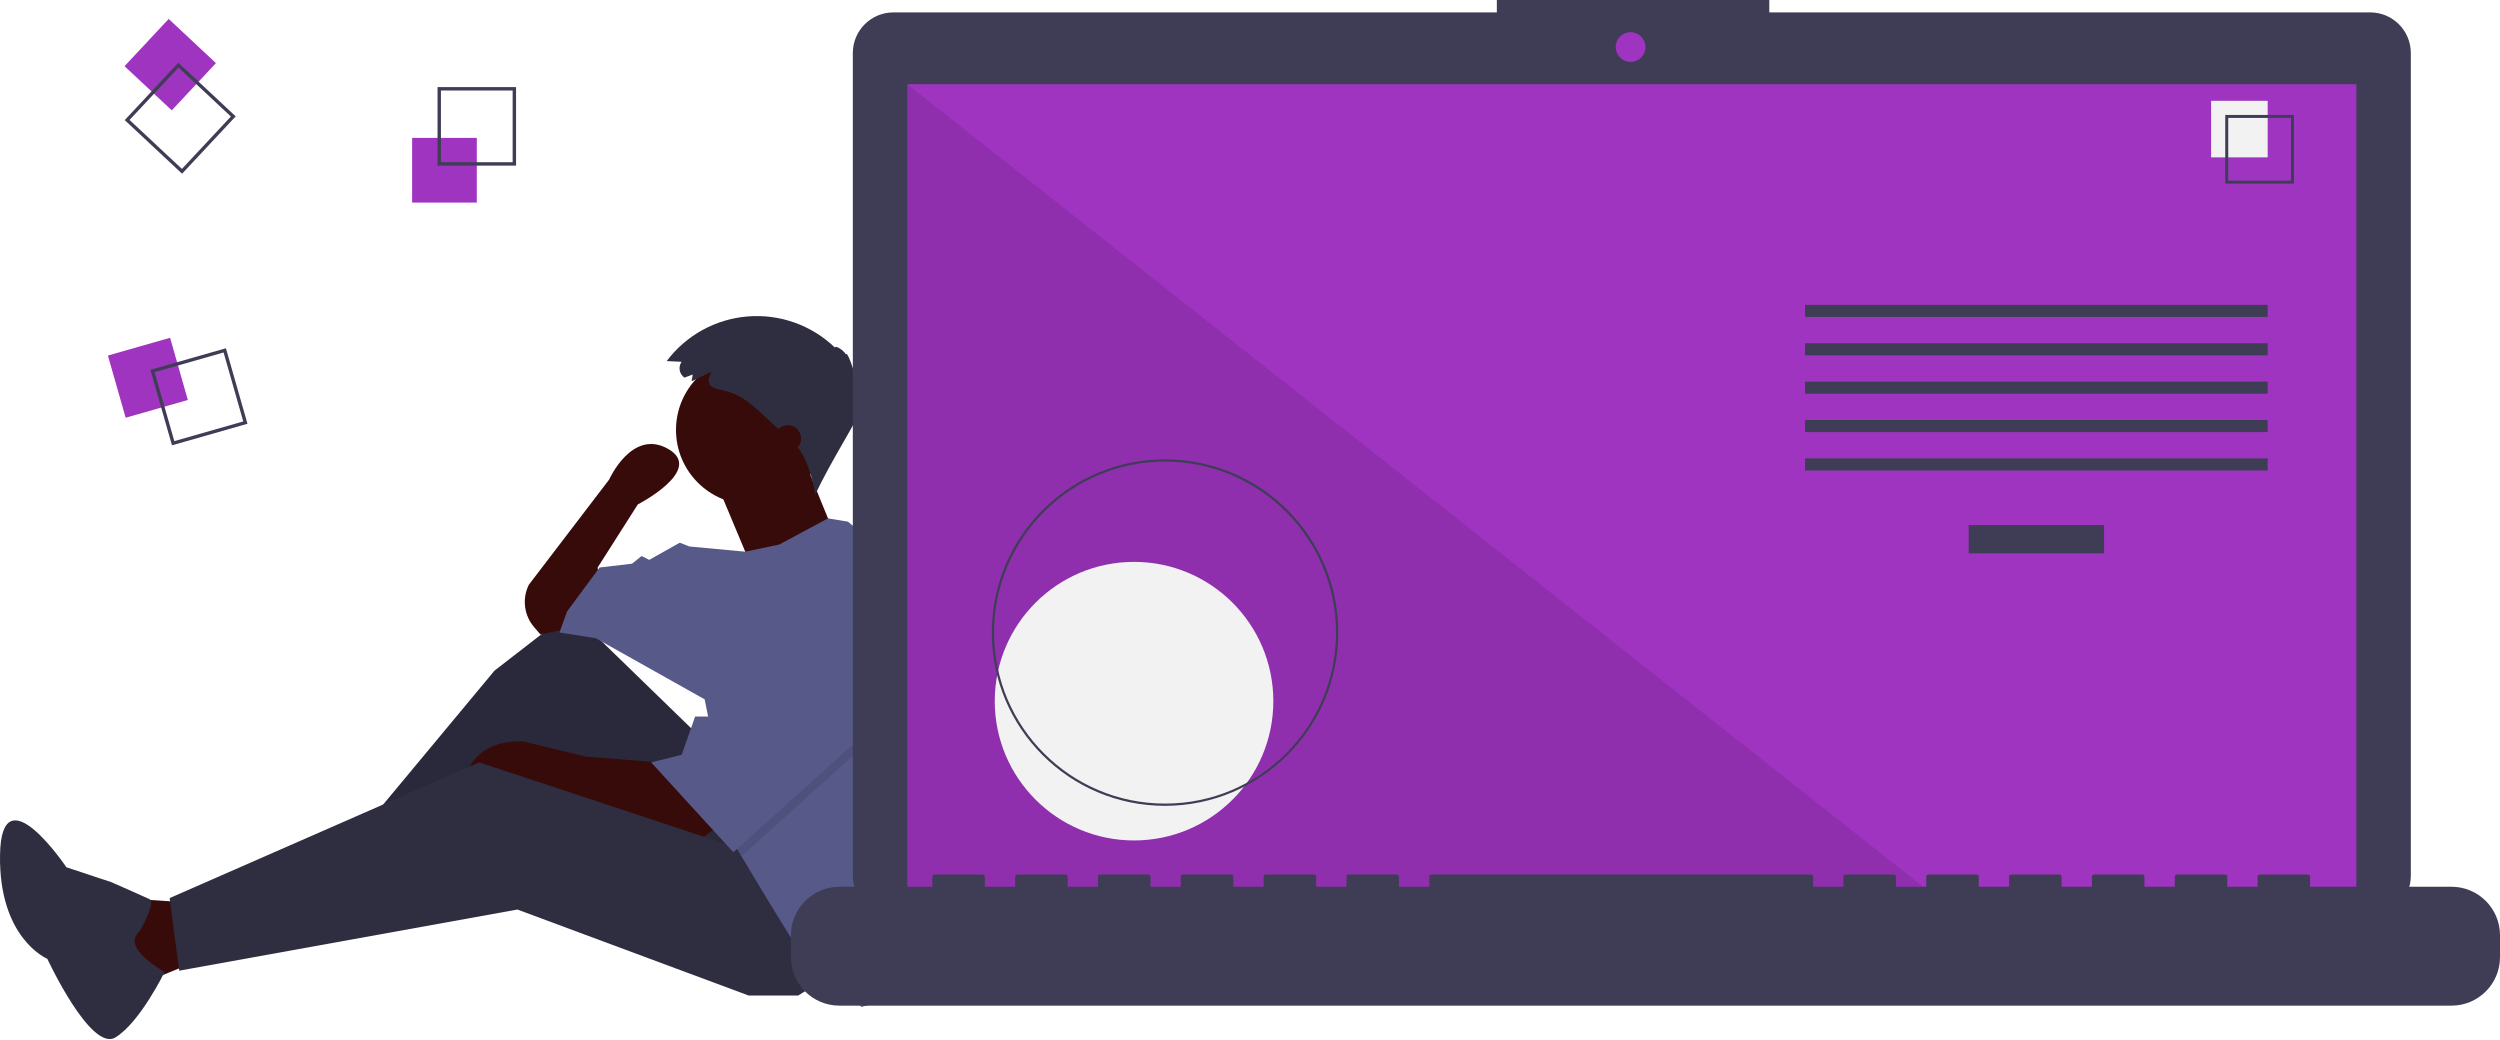
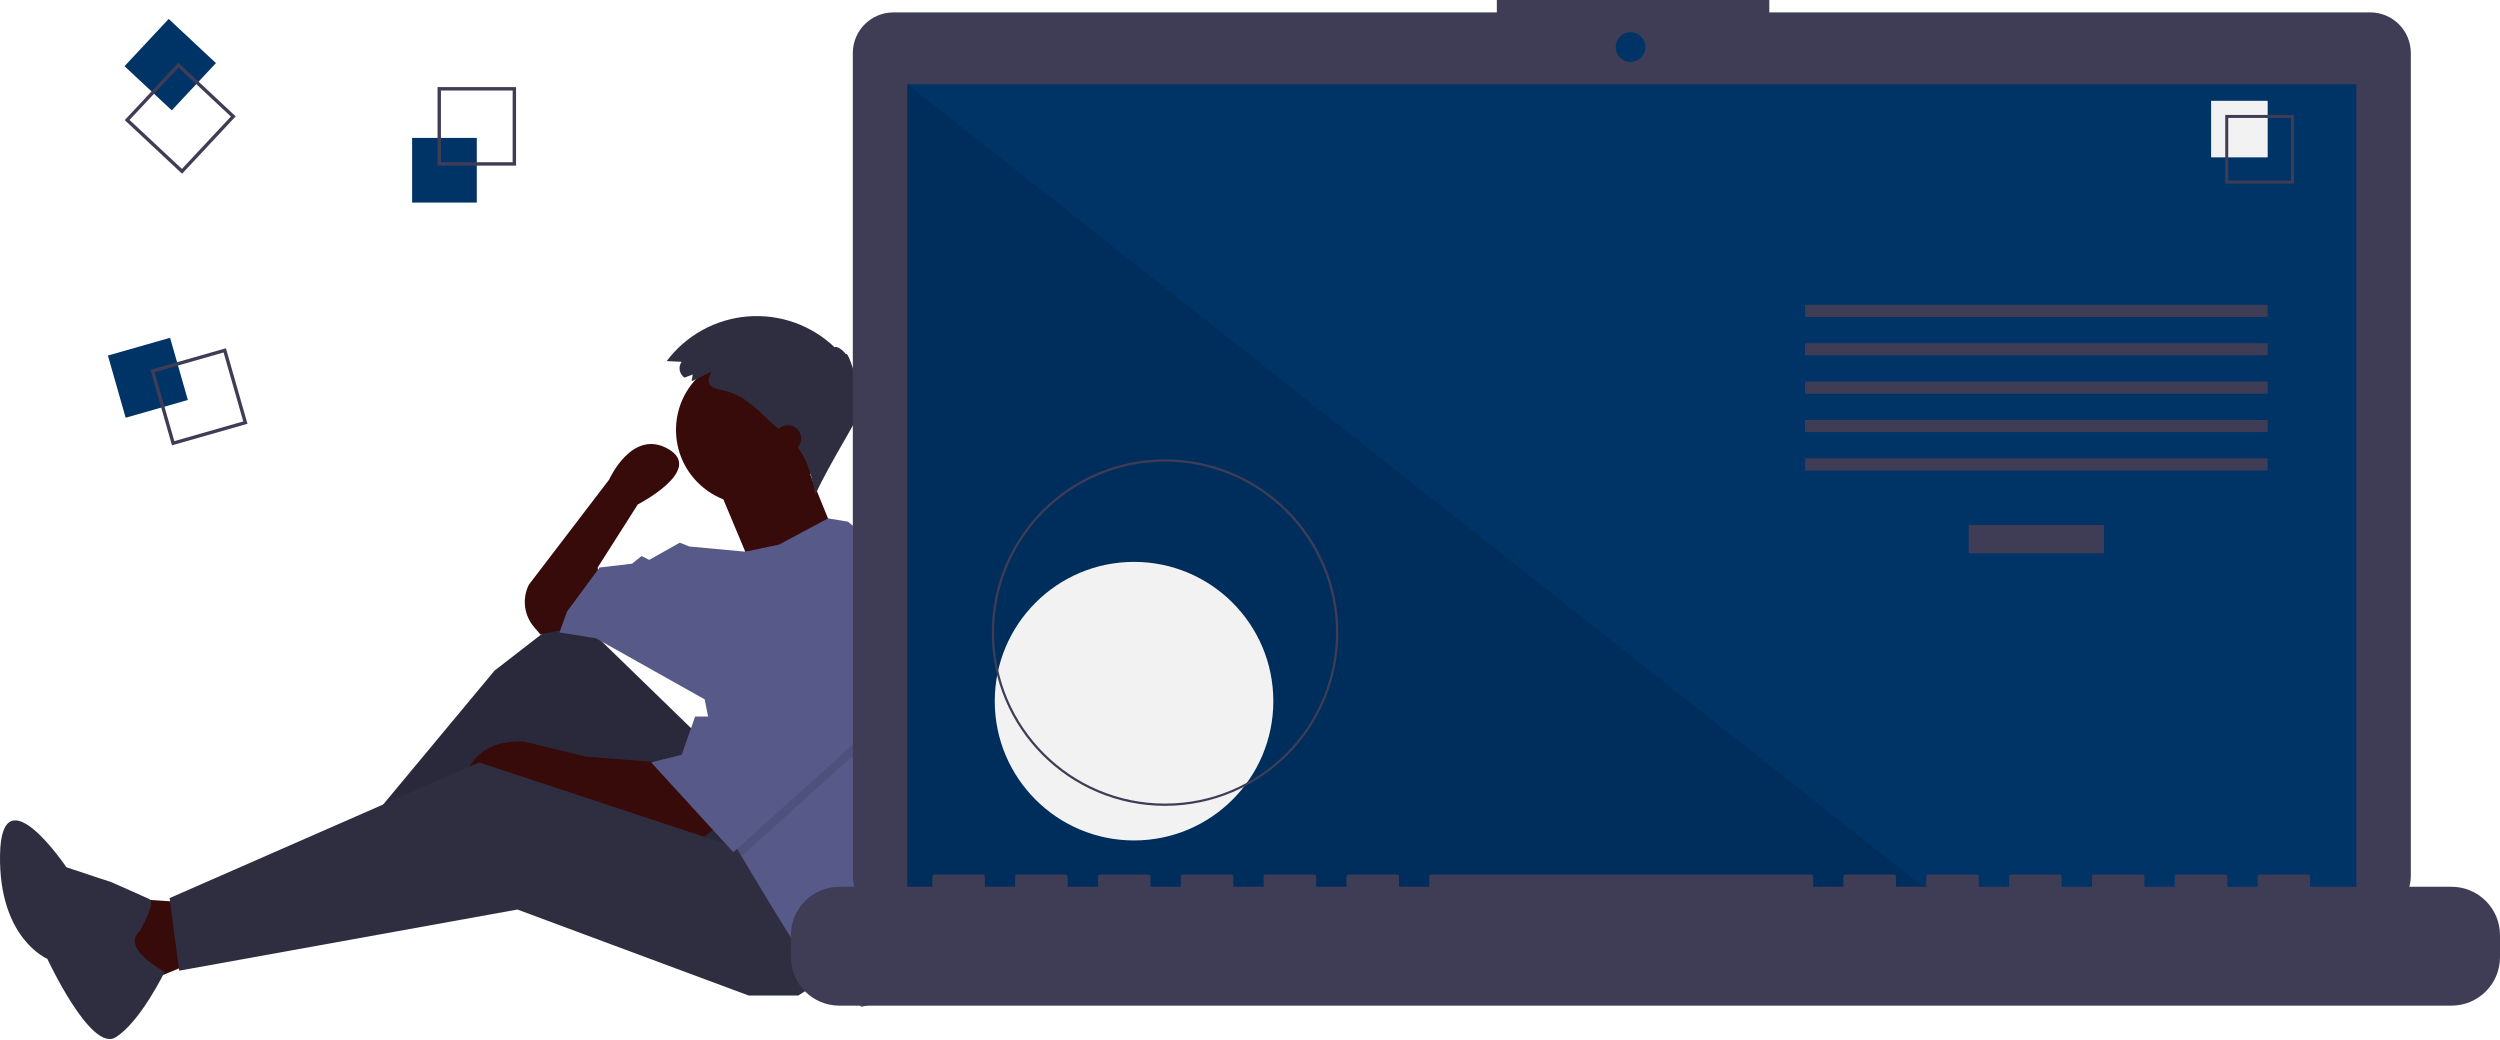
<svg xmlns="http://www.w3.org/2000/svg" id="e189b3b9-b88e-4ad6-86fc-a3cf637fca9f" data-name="Layer 1" width="1082.439" height="449.881" viewBox="0 0 1082.439 449.881">
  <polygon points="77.591 390.495 52.772 388.84 61.045 426.069 89.173 414.487 77.591 390.495" fill="#380b0b" />
  <polygon points="305.1 321.001 247.189 264.744 214.096 290.391 148.739 368.985 156.185 380.567 235.606 326.792 289.381 397.113 340.674 371.467 305.1 321.001" fill="#2f2e41" />
  <polygon points="305.1 321.001 247.189 264.744 214.096 290.391 148.739 368.985 156.185 380.567 235.606 326.792 289.381 397.113 340.674 371.467 305.1 321.001" opacity="0.1" />
  <path d="M368.845,583.289l-7.446,5.791-60.393-20.683-14.064-5.791-28.128,5.791s0-23.165,26.474-22.337l27.301,6.618,32.265,2.482Z" transform="translate(-58.78049 -225.0594)" fill="#380b0b" />
  <polygon points="363.839 419.451 345.638 431.033 324.128 431.033 224.024 393.804 77.591 420.278 73.454 388.84 207.478 330.102 324.956 368.985 363.839 419.451" fill="#2f2e41" />
  <path d="M305.142,497.249l-12.41,2.482-2.704-3.155a16.717,16.717,0,0,1-2.26-18.355h0l34.747-45.502s9.928-22.337,25.646-13.237-13.237,23.992-13.237,23.992l-17.373,27.301,1.655,14.064Z" transform="translate(-58.78049 -225.0594)" fill="#380b0b" />
  <circle cx="324.956" cy="186.15" r="32.265" fill="#380b0b" />
  <path d="M369.258,434.788,384.15,470.362l35.574-14.892s-11.582-28.128-11.582-28.956S369.258,434.788,369.258,434.788Z" transform="translate(-58.78049 -225.0594)" fill="#380b0b" />
  <path d="M467.22,540.029a185.383,185.383,0,0,1-9.092,57.341l-2.416,7.429-11.582,52.948-12.41,3.309-9.1-11.582L404.419,636.237l-13.237-21.51-11.351-18.912-3.541-5.907-12.41-62.048L316.724,501.386l-15.719-2.482,3.309-9.1,14.064-19.028L332.443,469.121l4.137-3.309,3.309,1.655,13.237-7.446,4.137,1.655,24.19,2.25,14.693-3.078L417.275,449.506l8.654,1.415,29.783,24.819A185.22,185.22,0,0,1,467.22,540.029Z" transform="translate(-58.78049 -225.0594)" fill="#575a89" />
  <path d="M119.171,628.365s7.41-12.559,4.28-14.025-16.422-7.311-16.422-7.311l-19.492-6.46s-28.126-41.801-28.743-5.45,20.479,45.089,20.479,45.089S98.088,680.7,108.747,674.243,130.07,645.867,130.07,645.867,110.85,635.535,119.171,628.365Z" transform="translate(-58.78049 -225.0594)" fill="#2f2e41" />
  <polygon points="399.413 307.764 367.975 328.447 321.051 370.755 317.51 364.848 307.582 315.21 310.064 315.21 335.711 268.054 399.413 307.764" opacity="0.1" />
  <polygon points="335.711 263.09 310.064 310.246 300.964 310.246 295.173 326.792 281.936 330.102 317.51 368.985 367.975 323.483 399.413 302.8 335.711 263.09" fill="#575a89" />
  <path d="M358.64,387.219l-3.496,1.345a4.88,4.88,0,0,1-1.248-6.86l-6.46-.302a48.782,48.782,0,0,1,72.825-5.87c.294-1.013,3.5.958,4.809,2.956.44-1.648,3.446,6.32,4.509,11.952.492-1.875,2.385,1.152.727,4.057,1.051-.154,1.525,2.535.712,4.032,1.149-.54.956,2.669-.291,4.813,1.64-.146-12.935,22.476-18.837,35.696-1.714-7.873-3.64-16.164-9.166-22.029-.939-.997-1.968-1.905-2.994-2.811l-5.554-4.902c-6.458-5.7-12.332-12.736-20.935-14.866-5.912-1.464-9.651-1.795-6.429-8.457-2.911,1.215-5.629,3.021-8.566,4.15C358.287,389.192,358.698,388.151,358.64,387.219Z" transform="translate(-58.78049 -225.0594)" fill="#2f2e41" />
  <circle cx="341.088" cy="189.873" r="5.791" fill="#380b0b" />
-   <rect x="178.439" y="59.71" width="28" height="28" fill="#9f34c0" />
+   <rect x="178.439" y="59.71" width="28" height="28" fill="#003366" />
  <path d="M282.22,296.77h-34v-34h34Zm-32.522-1.478h31.043V264.248H249.698Z" transform="translate(-58.78049 -225.0594)" fill="#3f3d56" />
-   <rect x="108.808" y="374.617" width="28" height="28" transform="translate(403.9876 -61.23638) rotate(74.06317)" fill="#9f34c0" />
+   <rect x="108.808" y="374.617" width="28" height="28" transform="translate(403.9876 -61.23638) rotate(74.06317)" fill="#003366" />
  <path d="M133.243,417.876l-9.336-32.693,32.693-9.336,9.336,32.693Zm-7.508-31.678,8.524,29.85,29.85-8.524-8.524-29.85Z" transform="translate(-58.78049 -225.0594)" fill="#3f3d56" />
-   <rect x="118.487" y="239.049" width="28" height="28" transform="translate(349.0467 103.9752) rotate(133.0628)" fill="#9f34c0" />
+   <rect x="118.487" y="239.049" width="28" height="28" transform="translate(349.0467 103.9752) rotate(133.0628)" fill="#003366" />
  <path d="M112.781,277.063l23.215-24.841,24.841,23.215-23.215,24.841Zm23.286-22.751-21.196,22.681L137.551,298.189l21.196-22.681Z" transform="translate(-58.78049 -225.0594)" fill="#3f3d56" />
  <path d="M1085.012,230.422H824.843v-5.362h-117.971v5.362H445.63a17.599,17.599,0,0,0-17.599,17.599V604.272A17.599,17.599,0,0,0,445.63,621.871H1085.012a17.599,17.599,0,0,0,17.599-17.599V248.02A17.599,17.599,0,0,0,1085.012,230.422Z" transform="translate(-58.78049 -225.0594)" fill="#3f3d56" />
-   <rect x="392.845" y="36.464" width="627.391" height="353.913" fill="#9f34c0" />
-   <circle cx="706.004" cy="20.377" r="6.435" fill="#9f34c0" />
+   <rect x="392.845" y="36.464" width="627.391" height="353.913" fill="#003366" />
+   <circle cx="706.004" cy="20.377" r="6.435" fill="#003366" />
  <polygon points="840.813 390.377 392.845 390.377 392.845 36.464 840.813 390.377" opacity="0.1" />
  <circle cx="491.013" cy="303.587" r="60.307" fill="#f2f2f2" />
  <path d="M563.218,573.972A75.016,75.016,0,1,1,638.234,498.957,75.101,75.101,0,0,1,563.218,573.972Zm0-149.051A74.035,74.035,0,1,0,637.253,498.957,74.119,74.119,0,0,0,563.218,424.921Z" transform="translate(-58.78049 -225.0594)" fill="#3f3d56" />
  <rect x="852.392" y="227.332" width="58.605" height="12.246" fill="#3f3d56" />
  <rect x="781.541" y="131.989" width="200.307" height="5.248" fill="#3f3d56" />
  <rect x="781.541" y="148.608" width="200.307" height="5.248" fill="#3f3d56" />
  <rect x="781.541" y="165.228" width="200.307" height="5.248" fill="#3f3d56" />
  <rect x="781.541" y="181.847" width="200.307" height="5.248" fill="#3f3d56" />
  <rect x="781.541" y="198.467" width="200.307" height="5.248" fill="#3f3d56" />
  <rect x="957.356" y="43.644" width="24.492" height="24.492" fill="#f2f2f2" />
  <path d="M1052,304.566h-29.74v-29.74h29.74Zm-28.447-1.293h27.154V276.119h-27.154Z" transform="translate(-58.78049 -225.0594)" fill="#3f3d56" />
  <path d="M1120.227,609.001h-61.229v-4.412a.875.875,0,0,0-.875-.875h-20.993a.875.875,0,0,0-.875.875v4.412H1023.134v-4.412a.875.875,0,0,0-.875-.875h-20.993a.875.875,0,0,0-.875.875v4.412H987.272v-4.412a.875.875,0,0,0-.875-.875H965.404a.875.875,0,0,0-.875.875v4.412H951.409v-4.412a.875.875,0,0,0-.875-.875H929.541a.875.875,0,0,0-.875.875v4.412H915.546v-4.412a.875.875,0,0,0-.875-.875h-20.993a.875.875,0,0,0-.875.875v4.412H879.683v-4.412a.875.875,0,0,0-.875-.875H857.815a.875.875,0,0,0-.875.875v4.412H843.82v-4.412a.875.875,0,0,0-.875-.875H678.501a.875.875,0,0,0-.875.875v4.412H664.506v-4.412a.875.875,0,0,0-.875-.875H642.638a.875.875,0,0,0-.875.875v4.412H628.643v-4.412a.875.875,0,0,0-.875-.875H606.775a.875.875,0,0,0-.875.875v4.412H592.78v-4.412a.875.875,0,0,0-.875-.875H570.912a.875.875,0,0,0-.875.875v4.412H556.917v-4.412a.875.875,0,0,0-.875-.875H535.049a.875.875,0,0,0-.875.875v4.412H521.054v-4.412a.875.875,0,0,0-.875-.875H499.186a.875.875,0,0,0-.875.875v4.412H485.191v-4.412a.875.875,0,0,0-.875-.875h-20.993a.875.875,0,0,0-.875.875v4.412H422.212a20.993,20.993,0,0,0-20.993,20.993v9.492a20.993,20.993,0,0,0,20.993,20.993H1120.227a20.993,20.993,0,0,0,20.993-20.993v-9.492A20.993,20.993,0,0,0,1120.227,609.001Z" transform="translate(-58.78049 -225.0594)" fill="#3f3d56" />
</svg>
